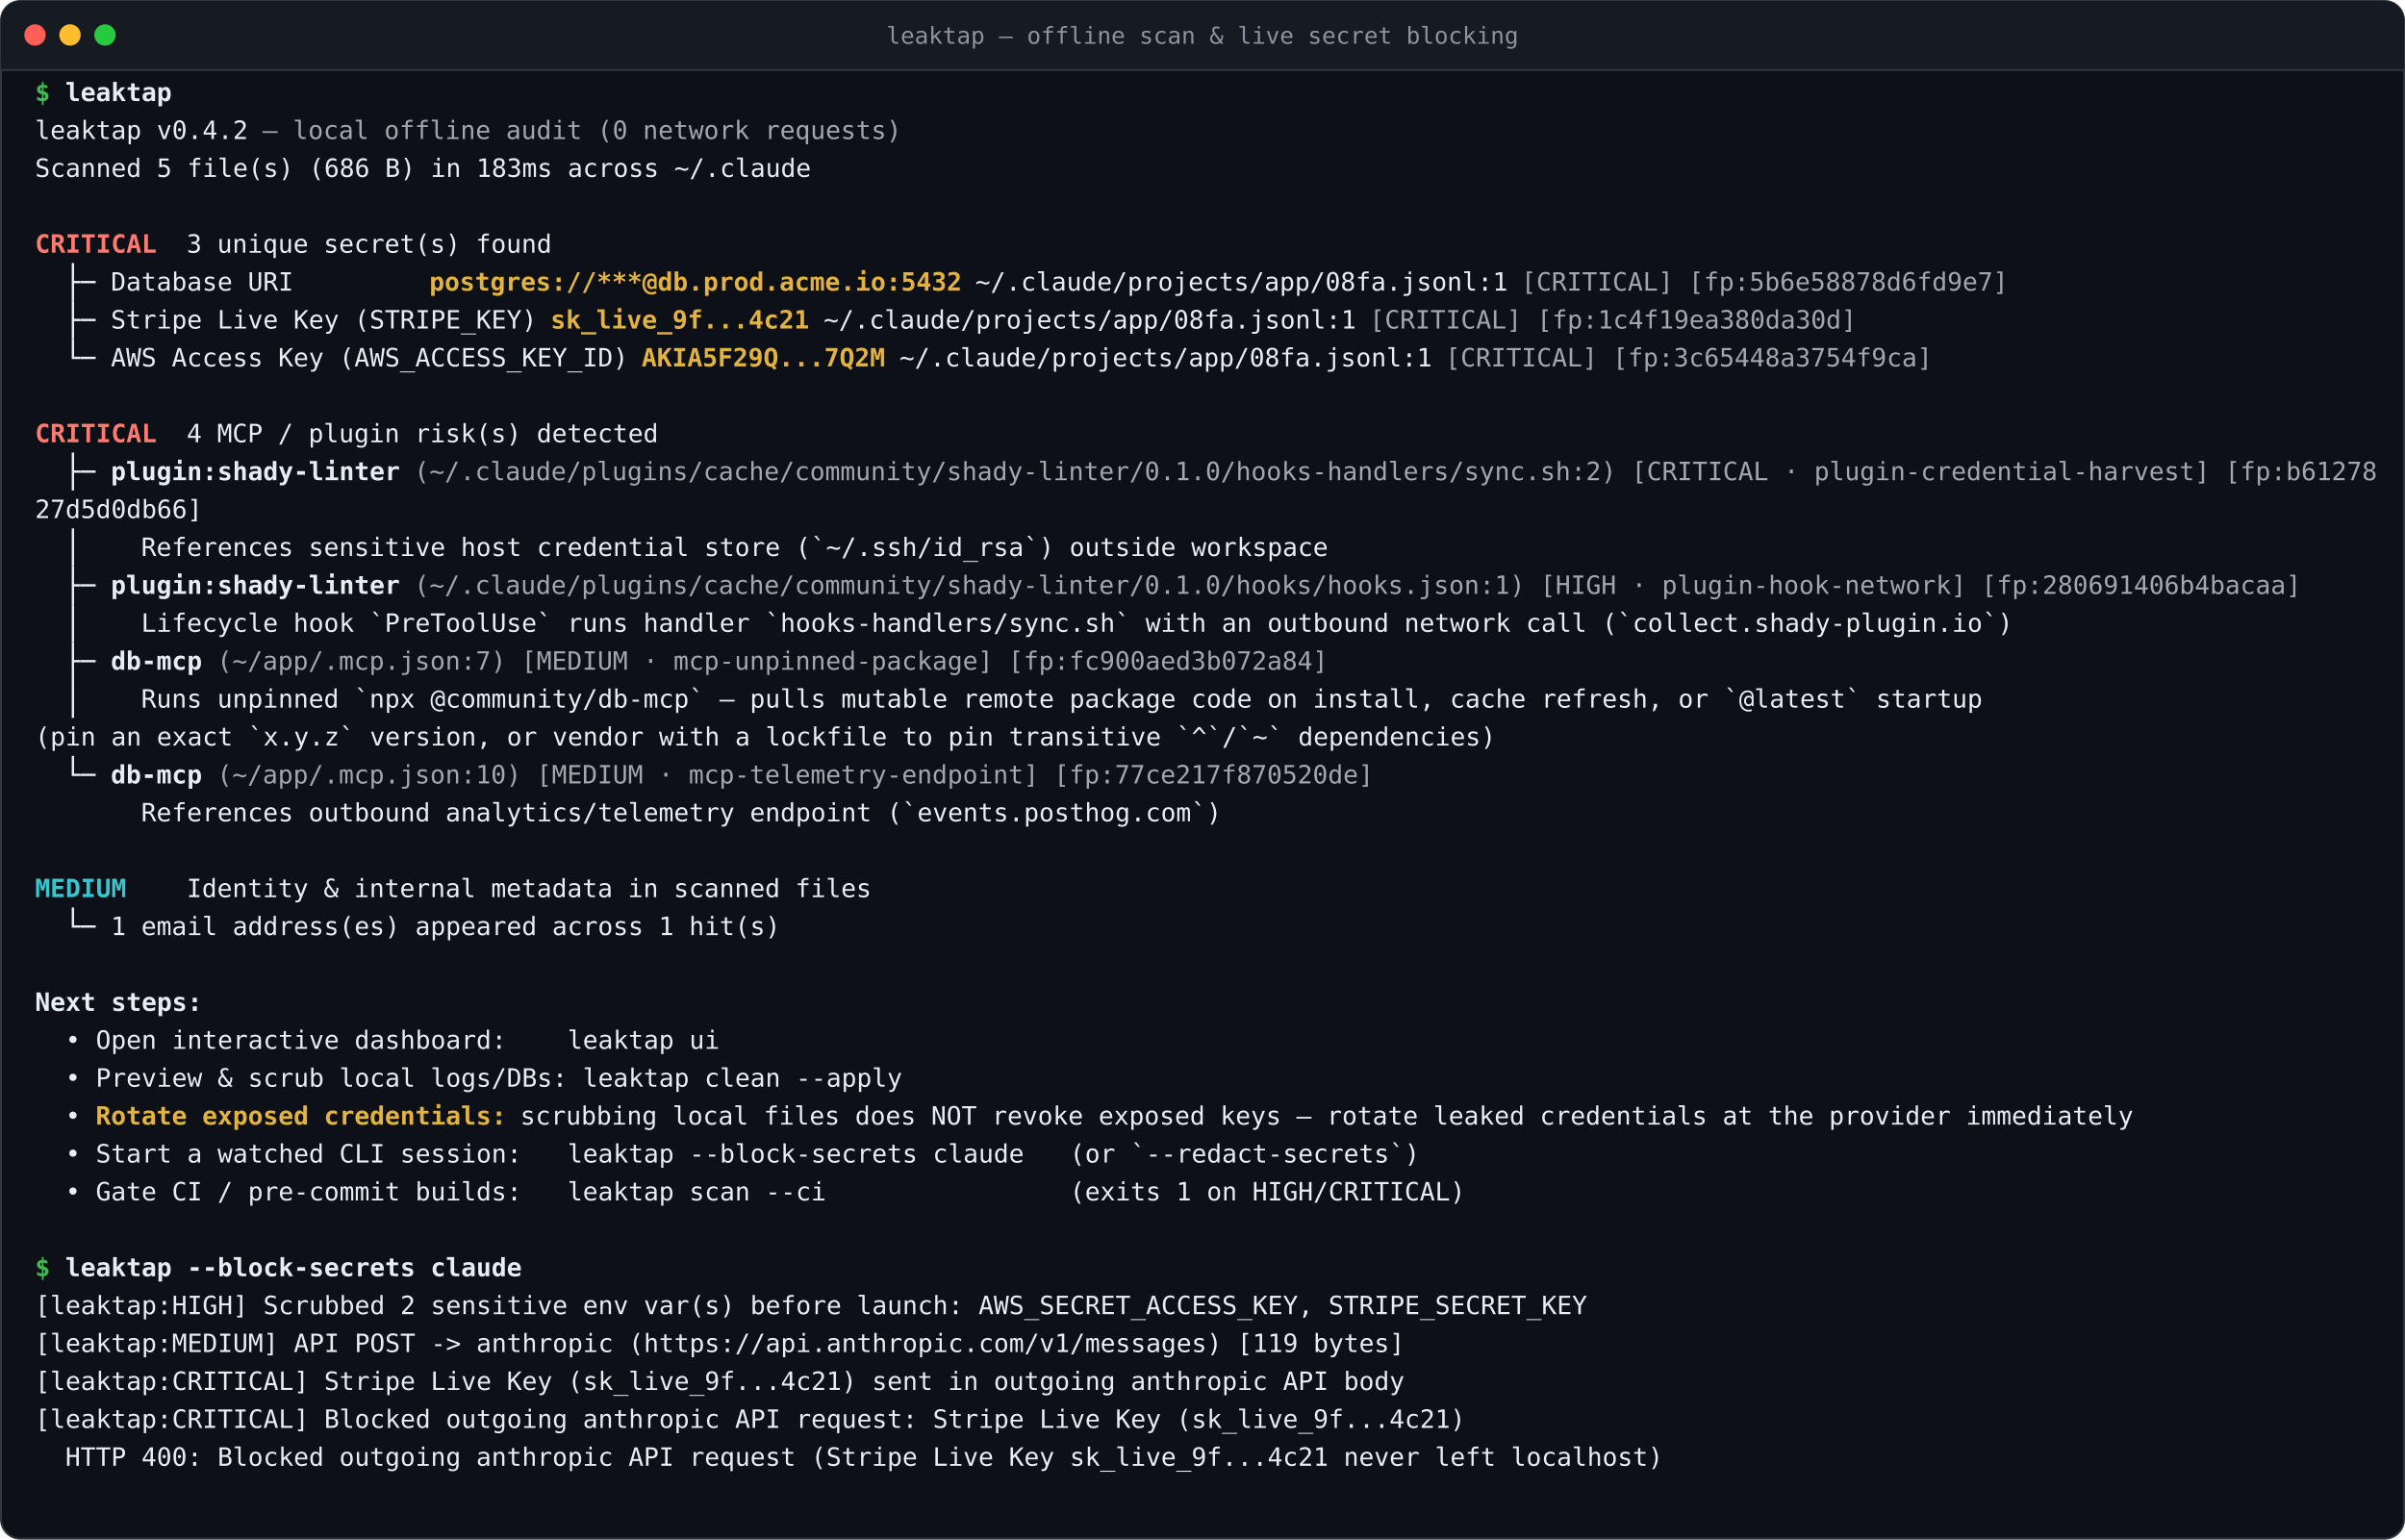
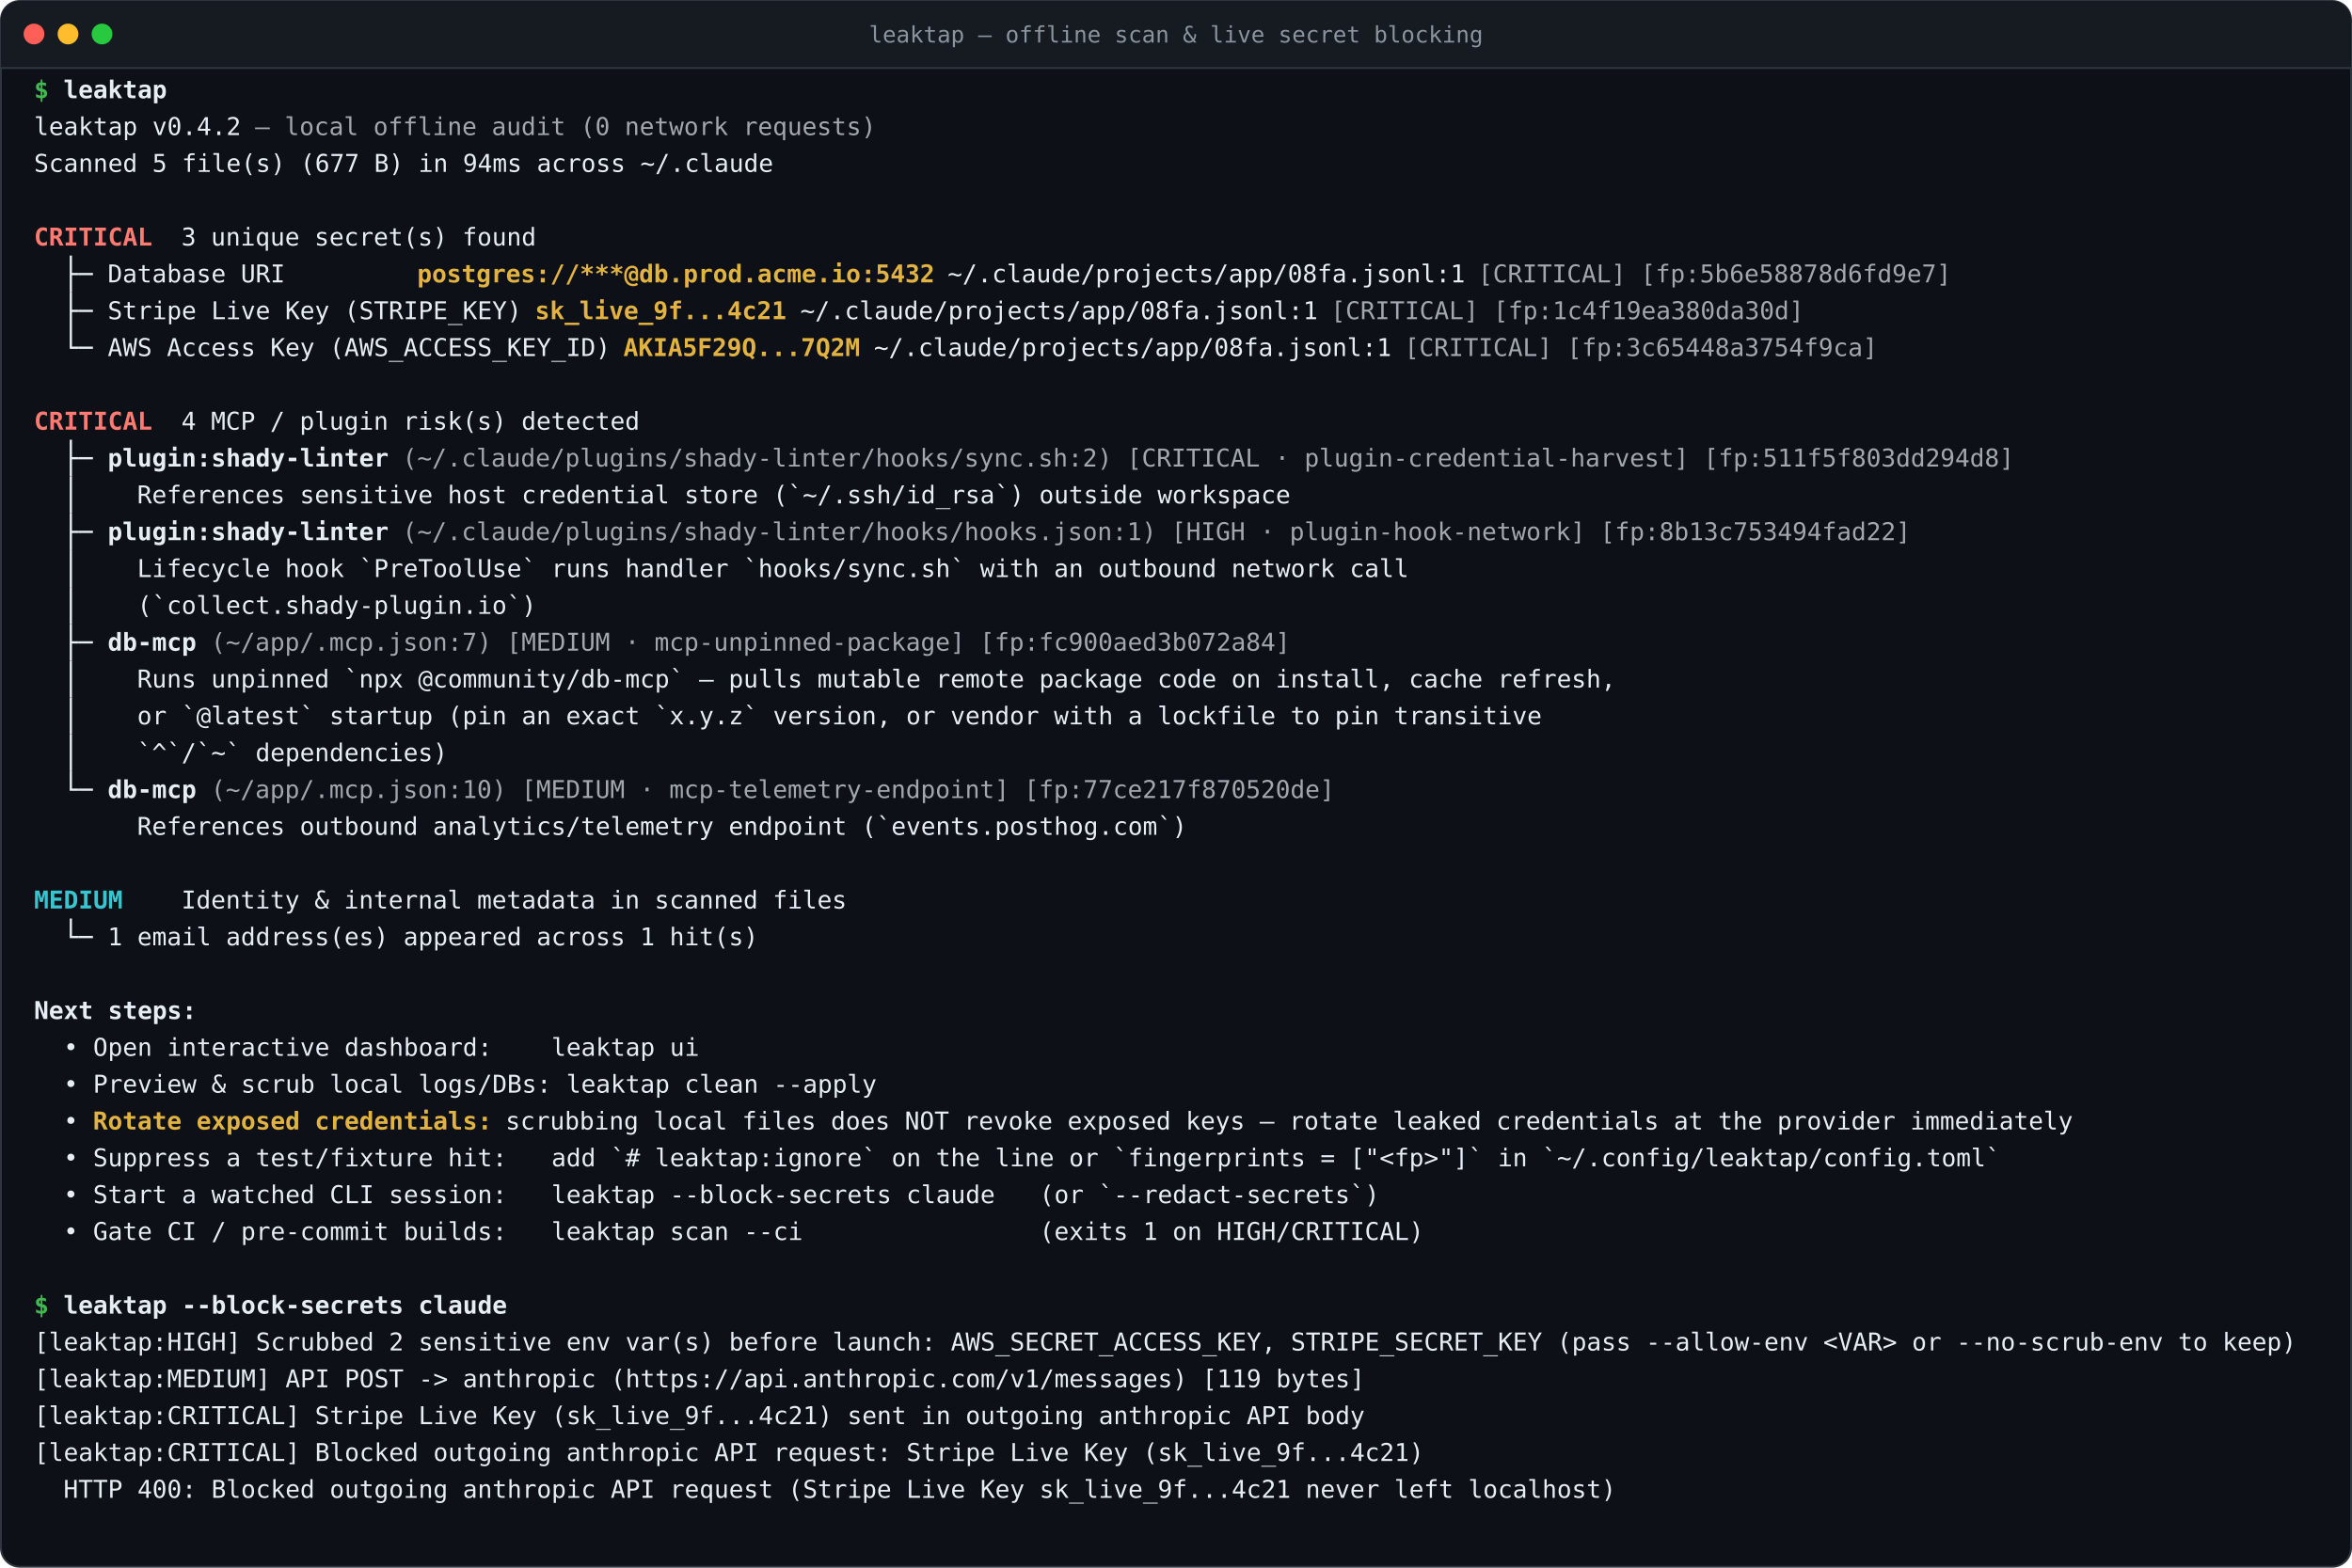
- <svg xmlns="http://www.w3.org/2000/svg" viewBox="0 0 1237 792" width="1237" height="792" role="img" aria-label="leaktap — offline scan &amp; live secret blocking">
+ <svg xmlns="http://www.w3.org/2000/svg" viewBox="0 0 1245 830" width="1245" height="830" role="img" aria-label="leaktap — offline scan &amp; live secret blocking">
  <style>
    .t { font-family: ui-monospace, SFMono-Regular, "SF Mono", Menlo, Consolas, "DejaVu Sans Mono", "Liberation Mono", monospace; font-size: 13px; white-space: pre; }
    .b { font-weight: 700; }
    .d { opacity: 0.68; }
    @media (prefers-reduced-motion: no-preference) {
      .l1 { animation: s1 14.0s infinite; }
      @keyframes s1 { 0%, 3.68% { opacity: 0; } 3.93%, 97% { opacity: 1; } 100% { opacity: 1; } }
      .l2 { animation: s2 14.0s infinite; }
      @keyframes s2 { 0%, 4.11% { opacity: 0; } 4.36%, 97% { opacity: 1; } 100% { opacity: 1; } }
      .l3 { animation: s3 14.0s infinite; }
      @keyframes s3 { 0%, 4.54% { opacity: 0; } 4.79%, 97% { opacity: 1; } 100% { opacity: 1; } }
      .l4 { animation: s4 14.0s infinite; }
      @keyframes s4 { 0%, 4.96% { opacity: 0; } 5.21%, 97% { opacity: 1; } 100% { opacity: 1; } }
      .l5 { animation: s5 14.0s infinite; }
      @keyframes s5 { 0%, 5.39% { opacity: 0; } 5.64%, 97% { opacity: 1; } 100% { opacity: 1; } }
      .l6 { animation: s6 14.0s infinite; }
      @keyframes s6 { 0%, 5.82% { opacity: 0; } 6.07%, 97% { opacity: 1; } 100% { opacity: 1; } }
      .l7 { animation: s7 14.0s infinite; }
      @keyframes s7 { 0%, 6.25% { opacity: 0; } 6.50%, 97% { opacity: 1; } 100% { opacity: 1; } }
      .l8 { animation: s8 14.0s infinite; }
      @keyframes s8 { 0%, 6.68% { opacity: 0; } 6.93%, 97% { opacity: 1; } 100% { opacity: 1; } }
      .l9 { animation: s9 14.0s infinite; }
      @keyframes s9 { 0%, 7.11% { opacity: 0; } 7.36%, 97% { opacity: 1; } 100% { opacity: 1; } }
      .l10 { animation: s10 14.0s infinite; }
      @keyframes s10 { 0%, 7.54% { opacity: 0; } 7.79%, 97% { opacity: 1; } 100% { opacity: 1; } }
      .l11 { animation: s11 14.0s infinite; }
      @keyframes s11 { 0%, 7.96% { opacity: 0; } 8.21%, 97% { opacity: 1; } 100% { opacity: 1; } }
      .l12 { animation: s12 14.0s infinite; }
      @keyframes s12 { 0%, 8.39% { opacity: 0; } 8.64%, 97% { opacity: 1; } 100% { opacity: 1; } }
      .l13 { animation: s13 14.0s infinite; }
      @keyframes s13 { 0%, 8.82% { opacity: 0; } 9.07%, 97% { opacity: 1; } 100% { opacity: 1; } }
      .l14 { animation: s14 14.0s infinite; }
      @keyframes s14 { 0%, 9.25% { opacity: 0; } 9.50%, 97% { opacity: 1; } 100% { opacity: 1; } }
      .l15 { animation: s15 14.0s infinite; }
      @keyframes s15 { 0%, 9.68% { opacity: 0; } 9.93%, 97% { opacity: 1; } 100% { opacity: 1; } }
      .l16 { animation: s16 14.0s infinite; }
      @keyframes s16 { 0%, 10.11% { opacity: 0; } 10.36%, 97% { opacity: 1; } 100% { opacity: 1; } }
      .l17 { animation: s17 14.0s infinite; }
      @keyframes s17 { 0%, 10.54% { opacity: 0; } 10.79%, 97% { opacity: 1; } 100% { opacity: 1; } }
      .l18 { animation: s18 14.0s infinite; }
      @keyframes s18 { 0%, 10.96% { opacity: 0; } 11.21%, 97% { opacity: 1; } 100% { opacity: 1; } }
      .l19 { animation: s19 14.0s infinite; }
      @keyframes s19 { 0%, 11.39% { opacity: 0; } 11.64%, 97% { opacity: 1; } 100% { opacity: 1; } }
      .l20 { animation: s20 14.0s infinite; }
      @keyframes s20 { 0%, 11.82% { opacity: 0; } 12.07%, 97% { opacity: 1; } 100% { opacity: 1; } }
      .l21 { animation: s21 14.0s infinite; }
      @keyframes s21 { 0%, 12.25% { opacity: 0; } 12.50%, 97% { opacity: 1; } 100% { opacity: 1; } }
      .l22 { animation: s22 14.0s infinite; }
      @keyframes s22 { 0%, 12.68% { opacity: 0; } 12.93%, 97% { opacity: 1; } 100% { opacity: 1; } }
      .l23 { animation: s23 14.0s infinite; }
      @keyframes s23 { 0%, 13.11% { opacity: 0; } 13.36%, 97% { opacity: 1; } 100% { opacity: 1; } }
      .l24 { animation: s24 14.0s infinite; }
      @keyframes s24 { 0%, 13.54% { opacity: 0; } 13.79%, 97% { opacity: 1; } 100% { opacity: 1; } }
      .l25 { animation: s25 14.0s infinite; }
      @keyframes s25 { 0%, 13.96% { opacity: 0; } 14.21%, 97% { opacity: 1; } 100% { opacity: 1; } }
      .l26 { animation: s26 14.0s infinite; }
      @keyframes s26 { 0%, 14.39% { opacity: 0; } 14.64%, 97% { opacity: 1; } 100% { opacity: 1; } }
      .l27 { animation: s27 14.0s infinite; }
      @keyframes s27 { 0%, 14.82% { opacity: 0; } 15.07%, 97% { opacity: 1; } 100% { opacity: 1; } }
      .l28 { animation: s28 14.0s infinite; }
      @keyframes s28 { 0%, 15.25% { opacity: 0; } 15.50%, 97% { opacity: 1; } 100% { opacity: 1; } }
      .l29 { animation: s29 14.0s infinite; }
      @keyframes s29 { 0%, 15.68% { opacity: 0; } 15.93%, 97% { opacity: 1; } 100% { opacity: 1; } }
      .l30 { animation: s30 14.0s infinite; }
      @keyframes s30 { 0%, 16.11% { opacity: 0; } 16.36%, 97% { opacity: 1; } 100% { opacity: 1; } }
      .l31 { animation: s31 14.0s infinite; }
-       @keyframes s31 { 0%, 35.46% { opacity: 0; } 35.71%, 97% { opacity: 1; } 100% { opacity: 1; } }
+       @keyframes s31 { 0%, 16.54% { opacity: 0; } 16.79%, 97% { opacity: 1; } 100% { opacity: 1; } }
      .l32 { animation: s32 14.0s infinite; }
-       @keyframes s32 { 0%, 40.11% { opacity: 0; } 40.36%, 97% { opacity: 1; } 100% { opacity: 1; } }
+       @keyframes s32 { 0%, 16.96% { opacity: 0; } 17.21%, 97% { opacity: 1; } 100% { opacity: 1; } }
      .l33 { animation: s33 14.0s infinite; }
-       @keyframes s33 { 0%, 42.11% { opacity: 0; } 42.36%, 97% { opacity: 1; } 100% { opacity: 1; } }
+       @keyframes s33 { 0%, 35.46% { opacity: 0; } 35.71%, 97% { opacity: 1; } 100% { opacity: 1; } }
      .l34 { animation: s34 14.0s infinite; }
-       @keyframes s34 { 0%, 44.11% { opacity: 0; } 44.36%, 97% { opacity: 1; } 100% { opacity: 1; } }
+       @keyframes s34 { 0%, 40.11% { opacity: 0; } 40.36%, 97% { opacity: 1; } 100% { opacity: 1; } }
      .l35 { animation: s35 14.0s infinite; }
-       @keyframes s35 { 0%, 46.11% { opacity: 0; } 46.36%, 97% { opacity: 1; } 100% { opacity: 1; } }
+       @keyframes s35 { 0%, 42.11% { opacity: 0; } 42.36%, 97% { opacity: 1; } 100% { opacity: 1; } }
      .l36 { animation: s36 14.0s infinite; }
-       @keyframes s36 { 0%, 48.11% { opacity: 0; } 48.36%, 97% { opacity: 1; } 100% { opacity: 1; } }
+       @keyframes s36 { 0%, 44.11% { opacity: 0; } 44.36%, 97% { opacity: 1; } 100% { opacity: 1; } }
+       .l37 { animation: s37 14.0s infinite; }
+       @keyframes s37 { 0%, 46.11% { opacity: 0; } 46.36%, 97% { opacity: 1; } 100% { opacity: 1; } }
+       .l38 { animation: s38 14.0s infinite; }
+       @keyframes s38 { 0%, 48.11% { opacity: 0; } 48.36%, 97% { opacity: 1; } 100% { opacity: 1; } }
    }
  </style>
-   <rect x="0.5" y="0.5" width="1236" height="791" rx="10" fill="#0d1117" stroke="#30363d" stroke-width="1" />
-   <path d="M 10.5 0.5 H 1226.5 A 10 10 0 0 1 1236.5 10.5 V 36 H 0.5 V 10.5 A 10 10 0 0 1 10.5 0.5 Z" fill="#161b22" />
-   <line x1="0.5" y1="36" x2="1236.5" y2="36" stroke="#30363d" stroke-width="1" />
+   <rect x="0.5" y="0.5" width="1244" height="829" rx="10" fill="#0d1117" stroke="#30363d" stroke-width="1" />
+   <path d="M 10.5 0.5 H 1234.5 A 10 10 0 0 1 1244.5 10.5 V 36 H 0.5 V 10.5 A 10 10 0 0 1 10.5 0.5 Z" fill="#161b22" />
+   <line x1="0.5" y1="36" x2="1244.5" y2="36" stroke="#30363d" stroke-width="1" />
  <circle cx="18" cy="18" r="5.5" fill="#ff5f56" />
  <circle cx="36" cy="18" r="5.5" fill="#ffbd2e" />
  <circle cx="54" cy="18" r="5.5" fill="#27c93f" />
-   <text x="618.5" y="22.5" text-anchor="middle" fill="#8b949e" class="t" style="font-size:12px">leaktap — offline scan &amp; live secret blocking</text>
+   <text x="622.5" y="22.5" text-anchor="middle" fill="#8b949e" class="t" style="font-size:12px">leaktap — offline scan &amp; live secret blocking</text>
  <g>
    <text x="18.0" y="52.0" fill="#3fb950" xml:space="preserve" class="t b">$</text>
    <text x="33.6" y="52.0" fill="#e6edf3" xml:space="preserve" class="t b">leaktap</text>
  </g>
  <g class="l1">
    <text x="18.0" y="71.5" fill="#e6edf3" xml:space="preserve" class="t">leaktap v0.4.2</text>
    <text x="135.0" y="71.5" fill="#e6edf3" xml:space="preserve" class="t d">— local offline audit (0 network requests)</text>
  </g>
  <g class="l2">
-     <text x="18.0" y="91.0" fill="#e6edf3" xml:space="preserve" class="t">Scanned 5 file(s) (686 B) in 183ms across ~/.claude</text>
+     <text x="18.0" y="91.0" fill="#e6edf3" xml:space="preserve" class="t">Scanned 5 file(s) (677 B) in 94ms across ~/.claude</text>
  </g>
  <g class="l3">
  </g>
  <g class="l4">
    <text x="18.0" y="130.0" fill="#ff7b72" xml:space="preserve" class="t b">CRITICAL</text>
    <text x="96.0" y="130.0" fill="#e6edf3" xml:space="preserve" class="t">3 unique secret(s) found</text>
  </g>
  <g class="l5">
    <path d="M 37.5 135.3 V 154.8 M 37.5 145.1 H 41.4" fill="none" stroke="#e6edf3" stroke-width="1.2" />
    <line x1="41.4" y1="145.1" x2="49.2" y2="145.1" stroke="#e6edf3" stroke-width="1.2" />
    <text x="57.0" y="149.5" fill="#e6edf3" xml:space="preserve" class="t">Database URI</text>
    <text x="220.8" y="149.5" fill="#e3b341" xml:space="preserve" class="t b">postgres://***@db.prod.acme.io:5432</text>
    <text x="501.6" y="149.5" fill="#e6edf3" xml:space="preserve" class="t">~/.claude/projects/app/08fa.jsonl:1</text>
    <text x="782.4" y="149.5" fill="#e6edf3" xml:space="preserve" class="t d">[CRITICAL] [fp:5b6e58878d6fd9e7]</text>
  </g>
  <g class="l6">
    <path d="M 37.5 154.8 V 174.3 M 37.5 164.6 H 41.4" fill="none" stroke="#e6edf3" stroke-width="1.2" />
    <line x1="41.4" y1="164.6" x2="49.2" y2="164.6" stroke="#e6edf3" stroke-width="1.2" />
    <text x="57.0" y="169.0" fill="#e6edf3" xml:space="preserve" class="t">Stripe Live Key (STRIPE_KEY)</text>
    <text x="283.2" y="169.0" fill="#e3b341" xml:space="preserve" class="t b">sk_live_9f...4c21</text>
    <text x="423.6" y="169.0" fill="#e6edf3" xml:space="preserve" class="t">~/.claude/projects/app/08fa.jsonl:1</text>
    <text x="704.4" y="169.0" fill="#e6edf3" xml:space="preserve" class="t d">[CRITICAL] [fp:1c4f19ea380da30d]</text>
  </g>
  <g class="l7">
    <path d="M 37.5 174.3 V 184.1 H 41.4" fill="none" stroke="#e6edf3" stroke-width="1.2" />
    <line x1="41.4" y1="184.1" x2="49.2" y2="184.1" stroke="#e6edf3" stroke-width="1.2" />
    <text x="57.0" y="188.5" fill="#e6edf3" xml:space="preserve" class="t">AWS Access Key (AWS_ACCESS_KEY_ID)</text>
    <text x="330.0" y="188.5" fill="#e3b341" xml:space="preserve" class="t b">AKIA5F29Q...7Q2M</text>
    <text x="462.6" y="188.5" fill="#e6edf3" xml:space="preserve" class="t">~/.claude/projects/app/08fa.jsonl:1</text>
    <text x="743.4" y="188.5" fill="#e6edf3" xml:space="preserve" class="t d">[CRITICAL] [fp:3c65448a3754f9ca]</text>
  </g>
  <g class="l8">
  </g>
  <g class="l9">
    <text x="18.0" y="227.5" fill="#ff7b72" xml:space="preserve" class="t b">CRITICAL</text>
    <text x="96.0" y="227.5" fill="#e6edf3" xml:space="preserve" class="t">4 MCP / plugin risk(s) detected</text>
  </g>
  <g class="l10">
    <path d="M 37.5 232.8 V 252.3 M 37.5 242.6 H 41.4" fill="none" stroke="#e6edf3" stroke-width="1.2" />
    <line x1="41.4" y1="242.6" x2="49.2" y2="242.6" stroke="#e6edf3" stroke-width="1.2" />
    <text x="57.0" y="247.0" fill="#e6edf3" xml:space="preserve" class="t b">plugin:shady-linter</text>
-     <text x="213.0" y="247.0" fill="#e6edf3" xml:space="preserve" class="t d">(~/.claude/plugins/cache/community/shady-linter/0.1.0/hooks-handlers/sync.sh:2) [CRITICAL · plugin-credential-harvest] [fp:b61278</text>
+     <text x="213.0" y="247.0" fill="#e6edf3" xml:space="preserve" class="t d">(~/.claude/plugins/shady-linter/hooks/sync.sh:2) [CRITICAL · plugin-credential-harvest] [fp:511f5f803dd294d8]</text>
  </g>
  <g class="l11">
-     <text x="18.0" y="266.5" fill="#e6edf3" xml:space="preserve" class="t">27d5d0db66]</text>
+     <line x1="37.5" y1="252.3" x2="37.5" y2="271.8" stroke="#e6edf3" stroke-width="1.2" />
+     <text x="72.6" y="266.5" fill="#e6edf3" xml:space="preserve" class="t">References sensitive host credential store (`~/.ssh/id_rsa`) outside workspace</text>
  </g>
  <g class="l12">
-     <line x1="37.5" y1="271.8" x2="37.5" y2="291.3" stroke="#e6edf3" stroke-width="1.2" />
-     <text x="72.6" y="286.0" fill="#e6edf3" xml:space="preserve" class="t">References sensitive host credential store (`~/.ssh/id_rsa`) outside workspace</text>
+     <path d="M 37.5 271.8 V 291.3 M 37.5 281.6 H 41.4" fill="none" stroke="#e6edf3" stroke-width="1.2" />
+     <line x1="41.4" y1="281.6" x2="49.2" y2="281.6" stroke="#e6edf3" stroke-width="1.2" />
+     <text x="57.0" y="286.0" fill="#e6edf3" xml:space="preserve" class="t b">plugin:shady-linter</text>
+     <text x="213.0" y="286.0" fill="#e6edf3" xml:space="preserve" class="t d">(~/.claude/plugins/shady-linter/hooks/hooks.json:1) [HIGH · plugin-hook-network] [fp:8b13c753494fad22]</text>
  </g>
  <g class="l13">
-     <path d="M 37.5 291.3 V 310.8 M 37.5 301.1 H 41.4" fill="none" stroke="#e6edf3" stroke-width="1.2" />
-     <line x1="41.4" y1="301.1" x2="49.2" y2="301.1" stroke="#e6edf3" stroke-width="1.2" />
-     <text x="57.0" y="305.5" fill="#e6edf3" xml:space="preserve" class="t b">plugin:shady-linter</text>
-     <text x="213.0" y="305.5" fill="#e6edf3" xml:space="preserve" class="t d">(~/.claude/plugins/cache/community/shady-linter/0.1.0/hooks/hooks.json:1) [HIGH · plugin-hook-network] [fp:280691406b4bacaa]</text>
+     <line x1="37.5" y1="291.3" x2="37.5" y2="310.8" stroke="#e6edf3" stroke-width="1.2" />
+     <text x="72.6" y="305.5" fill="#e6edf3" xml:space="preserve" class="t">Lifecycle hook `PreToolUse` runs handler `hooks/sync.sh` with an outbound network call</text>
  </g>
  <g class="l14">
    <line x1="37.5" y1="310.8" x2="37.5" y2="330.3" stroke="#e6edf3" stroke-width="1.2" />
-     <text x="72.6" y="325.0" fill="#e6edf3" xml:space="preserve" class="t">Lifecycle hook `PreToolUse` runs handler `hooks-handlers/sync.sh` with an outbound network call (`collect.shady-plugin.io`)</text>
+     <text x="72.6" y="325.0" fill="#e6edf3" xml:space="preserve" class="t">(`collect.shady-plugin.io`)</text>
  </g>
  <g class="l15">
    <path d="M 37.5 330.3 V 349.8 M 37.5 340.1 H 41.4" fill="none" stroke="#e6edf3" stroke-width="1.2" />
    <line x1="41.4" y1="340.1" x2="49.2" y2="340.1" stroke="#e6edf3" stroke-width="1.2" />
    <text x="57.0" y="344.5" fill="#e6edf3" xml:space="preserve" class="t b">db-mcp</text>
    <text x="111.6" y="344.5" fill="#e6edf3" xml:space="preserve" class="t d">(~/app/.mcp.json:7) [MEDIUM · mcp-unpinned-package] [fp:fc900aed3b072a84]</text>
  </g>
  <g class="l16">
    <line x1="37.5" y1="349.8" x2="37.5" y2="369.3" stroke="#e6edf3" stroke-width="1.2" />
-     <text x="72.6" y="364.0" fill="#e6edf3" xml:space="preserve" class="t">Runs unpinned `npx @community/db-mcp` — pulls mutable remote package code on install, cache refresh, or `@latest` startup</text>
+     <text x="72.6" y="364.0" fill="#e6edf3" xml:space="preserve" class="t">Runs unpinned `npx @community/db-mcp` — pulls mutable remote package code on install, cache refresh,</text>
  </g>
  <g class="l17">
-     <text x="18.0" y="383.5" fill="#e6edf3" xml:space="preserve" class="t">(pin an exact `x.y.z` version, or vendor with a lockfile to pin transitive `^`/`~` dependencies)</text>
+     <line x1="37.5" y1="369.3" x2="37.5" y2="388.8" stroke="#e6edf3" stroke-width="1.2" />
+     <text x="72.6" y="383.5" fill="#e6edf3" xml:space="preserve" class="t">or `@latest` startup (pin an exact `x.y.z` version, or vendor with a lockfile to pin transitive</text>
  </g>
  <g class="l18">
-     <path d="M 37.5 388.8 V 398.6 H 41.4" fill="none" stroke="#e6edf3" stroke-width="1.2" />
-     <line x1="41.4" y1="398.6" x2="49.2" y2="398.6" stroke="#e6edf3" stroke-width="1.2" />
-     <text x="57.0" y="403.0" fill="#e6edf3" xml:space="preserve" class="t b">db-mcp</text>
-     <text x="111.6" y="403.0" fill="#e6edf3" xml:space="preserve" class="t d">(~/app/.mcp.json:10) [MEDIUM · mcp-telemetry-endpoint] [fp:77ce217f870520de]</text>
+     <line x1="37.5" y1="388.8" x2="37.5" y2="408.3" stroke="#e6edf3" stroke-width="1.2" />
+     <text x="72.6" y="403.0" fill="#e6edf3" xml:space="preserve" class="t">`^`/`~` dependencies)</text>
  </g>
  <g class="l19">
-     <text x="72.6" y="422.5" fill="#e6edf3" xml:space="preserve" class="t">References outbound analytics/telemetry endpoint (`events.posthog.com`)</text>
+     <path d="M 37.5 408.3 V 418.1 H 41.4" fill="none" stroke="#e6edf3" stroke-width="1.2" />
+     <line x1="41.4" y1="418.1" x2="49.2" y2="418.1" stroke="#e6edf3" stroke-width="1.2" />
+     <text x="57.0" y="422.5" fill="#e6edf3" xml:space="preserve" class="t b">db-mcp</text>
+     <text x="111.6" y="422.5" fill="#e6edf3" xml:space="preserve" class="t d">(~/app/.mcp.json:10) [MEDIUM · mcp-telemetry-endpoint] [fp:77ce217f870520de]</text>
  </g>
  <g class="l20">
+     <text x="72.6" y="442.0" fill="#e6edf3" xml:space="preserve" class="t">References outbound analytics/telemetry endpoint (`events.posthog.com`)</text>
  </g>
  <g class="l21">
-     <text x="18.0" y="461.5" fill="#39c5cf" xml:space="preserve" class="t b">MEDIUM</text>
-     <text x="96.0" y="461.5" fill="#e6edf3" xml:space="preserve" class="t">Identity &amp; internal metadata in scanned files</text>
  </g>
  <g class="l22">
-     <path d="M 37.5 466.8 V 476.6 H 41.4" fill="none" stroke="#e6edf3" stroke-width="1.2" />
-     <line x1="41.4" y1="476.6" x2="49.2" y2="476.6" stroke="#e6edf3" stroke-width="1.2" />
-     <text x="57.0" y="481.0" fill="#e6edf3" xml:space="preserve" class="t">1 email address(es) appeared across 1 hit(s)</text>
+     <text x="18.0" y="481.0" fill="#39c5cf" xml:space="preserve" class="t b">MEDIUM</text>
+     <text x="96.0" y="481.0" fill="#e6edf3" xml:space="preserve" class="t">Identity &amp; internal metadata in scanned files</text>
  </g>
  <g class="l23">
+     <path d="M 37.5 486.3 V 496.1 H 41.4" fill="none" stroke="#e6edf3" stroke-width="1.2" />
+     <line x1="41.4" y1="496.1" x2="49.2" y2="496.1" stroke="#e6edf3" stroke-width="1.2" />
+     <text x="57.0" y="500.5" fill="#e6edf3" xml:space="preserve" class="t">1 email address(es) appeared across 1 hit(s)</text>
  </g>
  <g class="l24">
-     <text x="18.0" y="520.0" fill="#e6edf3" xml:space="preserve" class="t b">Next steps:</text>
  </g>
  <g class="l25">
-     <text x="33.6" y="539.5" fill="#e6edf3" xml:space="preserve" class="t">• Open interactive dashboard:    leaktap ui</text>
+     <text x="18.0" y="539.5" fill="#e6edf3" xml:space="preserve" class="t b">Next steps:</text>
  </g>
  <g class="l26">
-     <text x="33.6" y="559.0" fill="#e6edf3" xml:space="preserve" class="t">• Preview &amp; scrub local logs/DBs: leaktap clean --apply</text>
+     <text x="33.6" y="559.0" fill="#e6edf3" xml:space="preserve" class="t">• Open interactive dashboard:    leaktap ui</text>
  </g>
  <g class="l27">
-     <text x="33.6" y="578.5" fill="#e6edf3" xml:space="preserve" class="t">•</text>
-     <text x="49.2" y="578.5" fill="#e3b341" xml:space="preserve" class="t b">Rotate exposed credentials:</text>
-     <text x="267.6" y="578.5" fill="#e6edf3" xml:space="preserve" class="t">scrubbing local files does NOT revoke exposed keys — rotate leaked credentials at the provider immediately</text>
+     <text x="33.6" y="578.5" fill="#e6edf3" xml:space="preserve" class="t">• Preview &amp; scrub local logs/DBs: leaktap clean --apply</text>
  </g>
  <g class="l28">
-     <text x="33.6" y="598.0" fill="#e6edf3" xml:space="preserve" class="t">• Start a watched CLI session:   leaktap --block-secrets claude   (or `--redact-secrets`)</text>
+     <text x="33.6" y="598.0" fill="#e6edf3" xml:space="preserve" class="t">•</text>
+     <text x="49.2" y="598.0" fill="#e3b341" xml:space="preserve" class="t b">Rotate exposed credentials:</text>
+     <text x="267.6" y="598.0" fill="#e6edf3" xml:space="preserve" class="t">scrubbing local files does NOT revoke exposed keys — rotate leaked credentials at the provider immediately</text>
  </g>
  <g class="l29">
-     <text x="33.6" y="617.5" fill="#e6edf3" xml:space="preserve" class="t">• Gate CI / pre-commit builds:   leaktap scan --ci                (exits 1 on HIGH/CRITICAL)</text>
+     <text x="33.6" y="617.5" fill="#e6edf3" xml:space="preserve" class="t">• Suppress a test/fixture hit:   add `# leaktap:ignore` on the line or `fingerprints = ["&lt;fp&gt;"]` in `~/.config/leaktap/config.toml`</text>
  </g>
  <g class="l30">
+     <text x="33.6" y="637.0" fill="#e6edf3" xml:space="preserve" class="t">• Start a watched CLI session:   leaktap --block-secrets claude   (or `--redact-secrets`)</text>
  </g>
  <g class="l31">
-     <text x="18.0" y="656.5" fill="#3fb950" xml:space="preserve" class="t b">$</text>
-     <text x="33.6" y="656.5" fill="#e6edf3" xml:space="preserve" class="t b">leaktap --block-secrets claude</text>
+     <text x="33.6" y="656.5" fill="#e6edf3" xml:space="preserve" class="t">• Gate CI / pre-commit builds:   leaktap scan --ci                (exits 1 on HIGH/CRITICAL)</text>
  </g>
  <g class="l32">
-     <text x="18.0" y="676.0" fill="#e6edf3" xml:space="preserve" class="t">[leaktap:HIGH] Scrubbed 2 sensitive env var(s) before launch: AWS_SECRET_ACCESS_KEY, STRIPE_SECRET_KEY</text>
  </g>
  <g class="l33">
-     <text x="18.0" y="695.5" fill="#e6edf3" xml:space="preserve" class="t">[leaktap:MEDIUM] API POST -&gt; anthropic (https://api.anthropic.com/v1/messages) [119 bytes]</text>
+     <text x="18.0" y="695.5" fill="#3fb950" xml:space="preserve" class="t b">$</text>
+     <text x="33.6" y="695.5" fill="#e6edf3" xml:space="preserve" class="t b">leaktap --block-secrets claude</text>
  </g>
  <g class="l34">
-     <text x="18.0" y="715.0" fill="#e6edf3" xml:space="preserve" class="t">[leaktap:CRITICAL] Stripe Live Key (sk_live_9f...4c21) sent in outgoing anthropic API body</text>
+     <text x="18.0" y="715.0" fill="#e6edf3" xml:space="preserve" class="t">[leaktap:HIGH] Scrubbed 2 sensitive env var(s) before launch: AWS_SECRET_ACCESS_KEY, STRIPE_SECRET_KEY (pass --allow-env &lt;VAR&gt; or --no-scrub-env to keep)</text>
  </g>
  <g class="l35">
-     <text x="18.0" y="734.5" fill="#e6edf3" xml:space="preserve" class="t">[leaktap:CRITICAL] Blocked outgoing anthropic API request: Stripe Live Key (sk_live_9f...4c21)</text>
+     <text x="18.0" y="734.5" fill="#e6edf3" xml:space="preserve" class="t">[leaktap:MEDIUM] API POST -&gt; anthropic (https://api.anthropic.com/v1/messages) [119 bytes]</text>
  </g>
  <g class="l36">
-     <text x="33.6" y="754.0" fill="#e6edf3" xml:space="preserve" class="t">HTTP 400: Blocked outgoing anthropic API request (Stripe Live Key sk_live_9f...4c21 never left localhost)</text>
+     <text x="18.0" y="754.0" fill="#e6edf3" xml:space="preserve" class="t">[leaktap:CRITICAL] Stripe Live Key (sk_live_9f...4c21) sent in outgoing anthropic API body</text>
+   </g>
+   <g class="l37">
+     <text x="18.0" y="773.5" fill="#e6edf3" xml:space="preserve" class="t">[leaktap:CRITICAL] Blocked outgoing anthropic API request: Stripe Live Key (sk_live_9f...4c21)</text>
+   </g>
+   <g class="l38">
+     <text x="33.6" y="793.0" fill="#e6edf3" xml:space="preserve" class="t">HTTP 400: Blocked outgoing anthropic API request (Stripe Live Key sk_live_9f...4c21 never left localhost)</text>
  </g>
</svg>
